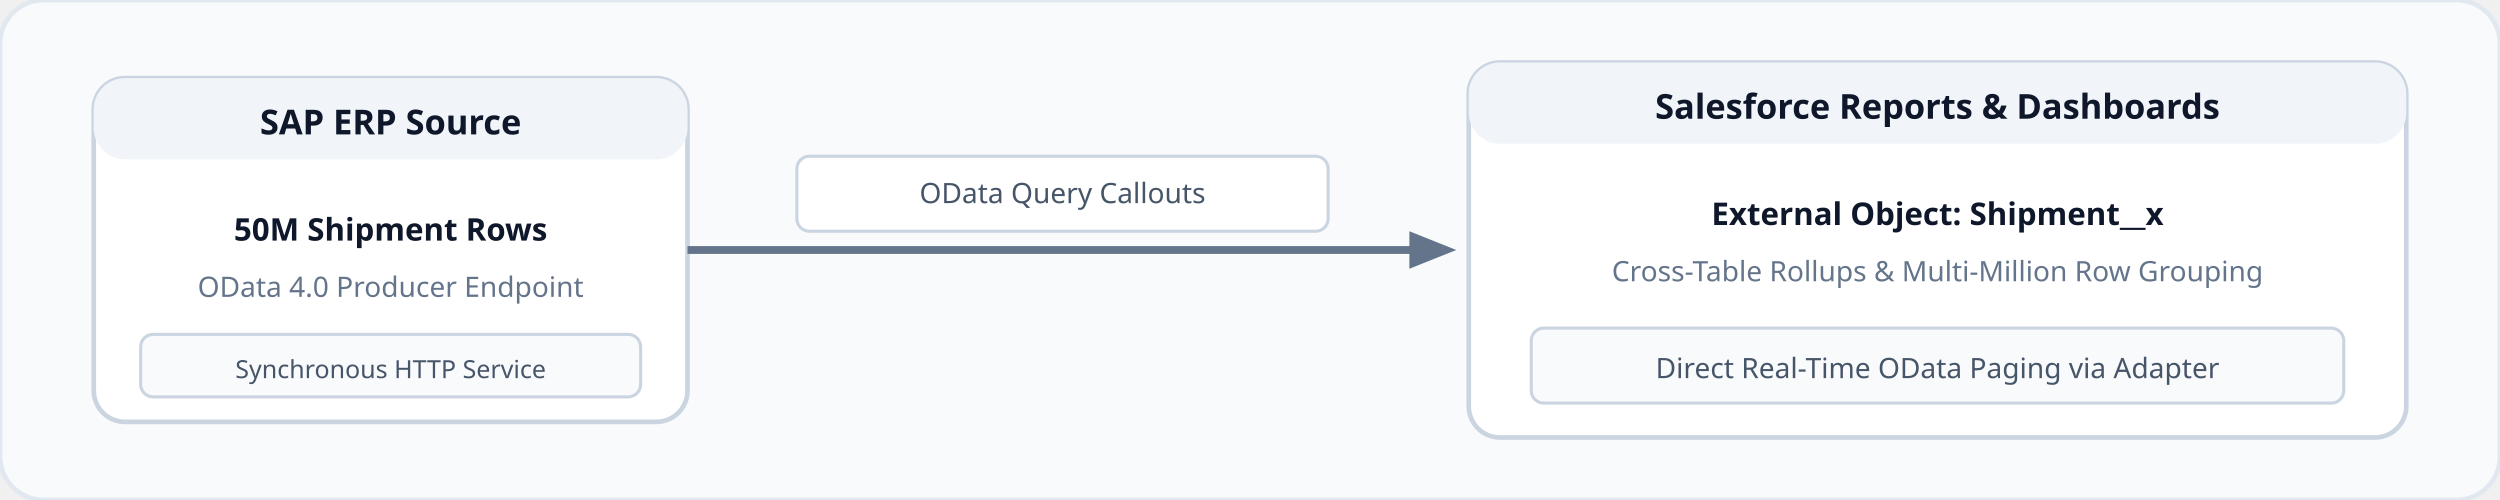
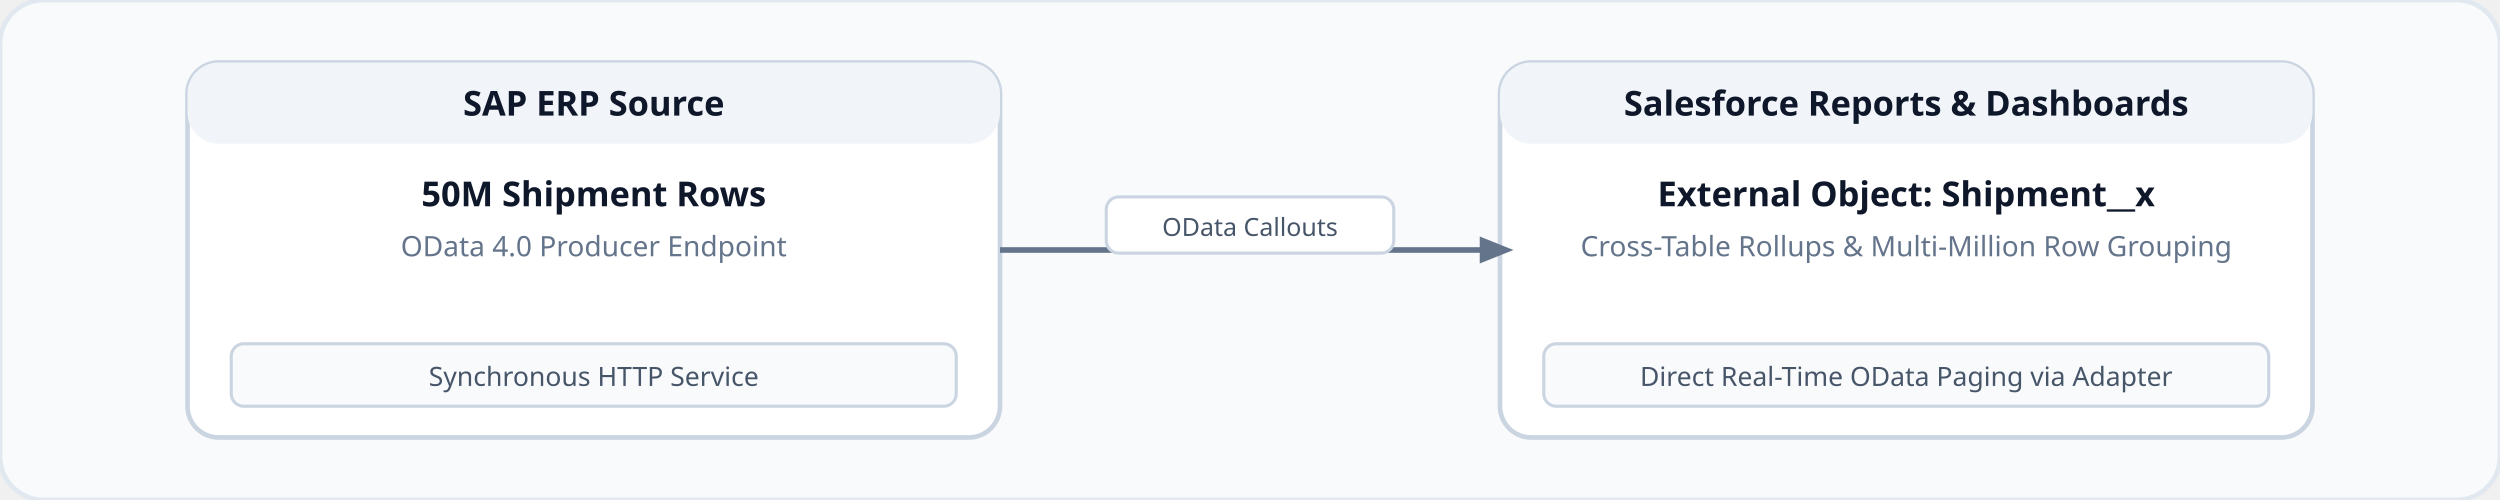
- <svg xmlns="http://www.w3.org/2000/svg" viewBox="0 0 800 160" width="100%" height="100%">
+ <svg xmlns="http://www.w3.org/2000/svg" class="diagram-svg diagram-svg--authored" viewBox="0 0 800 160" role="img" aria-labelledby="agd-00805-external-reporting-topology-title agd-00805-external-reporting-topology-desc">
  <defs>
-     <marker id="arrow-neutral-ext" viewBox="0 0 10 10" refX="6" refY="5" markerWidth="6" markerHeight="6" orient="auto-start-reverse">
-       <path d="M 0 1 L 10 5 L 0 9 z" fill="#64748b" />
+     <marker id="agd-00805-external-reporting-topology-arrow" markerWidth="8" markerHeight="6" refX="7" refY="3" orient="auto">
+       <polygon points="0 0, 8 3, 0 6" fill="var(--diagram-svg-line, #64748b)" />
+     </marker>
+     <marker id="agd-00805-external-reporting-topology-arrow-link" markerWidth="8" markerHeight="6" refX="7" refY="3" orient="auto">
+       <polygon points="0 0, 8 3, 0 6" fill="var(--diagram-svg-sky-3, #0284c7)" />
+     </marker>
+     <marker id="agd-00805-external-reporting-topology-arrow-arcgym" viewBox="0 0 10 10" refX="6" refY="5" markerWidth="6" markerHeight="6" orient="auto-start-reverse">
+       <path d="M 0 1 L 10 5 L 0 9 z" fill="var(--diagram-arcgym-line, #64748b)" />
+     </marker>
+     <marker id="agd-00805-external-reporting-topology-arrow-warn" viewBox="0 0 10 10" refX="6" refY="5" markerWidth="6" markerHeight="6" orient="auto-start-reverse">
+       <path d="M 0 1 L 10 5 L 0 9 z" fill="var(--diagram-arcgym-warn-border, #dc2626)" />
    </marker>
  </defs>
-   <rect width="800" height="160" rx="14" fill="#f8fafc" stroke="#e2e8f0" stroke-width="1.5" />
-   <g transform="translate(30, 25)">
-     <rect width="190" height="110" rx="10" fill="#ffffff" stroke="#cbd5e1" stroke-width="1.5" />
-     <rect width="190" height="26" rx="10" fill="#f1f5f9" />
-     <text x="95" y="18" text-anchor="middle" font-family="system-ui, sans-serif" font-size="11" font-weight="600" fill="#0f172a">SAP ERP Source</text>
-     <text x="95" y="52" text-anchor="middle" font-family="system-ui, sans-serif" font-size="10" font-weight="600" fill="#0f172a">50M Shipment Rows</text>
-     <text x="95" y="70" text-anchor="middle" font-family="system-ui, sans-serif" font-size="9" fill="#64748b">OData 4.0 Producer Endpoint</text>
-     <rect x="15" y="82" width="160" height="20" rx="4" fill="#f8fafc" stroke="#cbd5e1" stroke-width="1" />
-     <text x="95" y="96" text-anchor="middle" font-family="system-ui, sans-serif" font-size="8" fill="#475569">Synchronous HTTP Service</text>
+   <rect width="100%" height="100%" rx="14" fill="var(--diagram-arcgym-canvas-bg, #f8fafc)" stroke="var(--diagram-arcgym-canvas-border, #e2e8f0)" stroke-width="1.5" />
+   <g class="diagram-node" data-node-id="sap">
+     <rect class="diagram-node-body" x="60" y="20" width="260" height="120" rx="10" fill="var(--diagram-arcgym-card-bg, #ffffff)" stroke="var(--diagram-arcgym-card-border, #cbd5e1)" stroke-width="1.5" />
+     <rect x="60" y="20" width="260" height="26" rx="10" fill="var(--diagram-arcgym-card-header-bg, #f1f5f9)" />
+     <text x="190" y="37" text-anchor="middle" font-family="system-ui, sans-serif" font-size="11" font-weight="600" fill="var(--diagram-arcgym-card-title, #0f172a)">SAP ERP Source</text>
+     <text x="190" y="66" text-anchor="middle" font-family="system-ui, sans-serif" font-size="11" font-weight="600" fill="var(--diagram-arcgym-card-title, #0f172a)">50M Shipment Rows</text>
+     <text x="190" y="82" text-anchor="middle" font-family="system-ui, sans-serif" font-size="9" fill="var(--diagram-arcgym-card-subtitle, #64748b)">OData 4.0 Producer Endpoint</text>
+     <rect x="74" y="110" width="232" height="20" rx="4" fill="var(--diagram-arcgym-badge-bg, #f8fafc)" stroke="var(--diagram-arcgym-badge-border, #cbd5e1)" stroke-width="1" />
+     <text x="190" y="123.5" text-anchor="middle" font-family="system-ui, sans-serif" font-size="8.5" font-weight="500" fill="var(--diagram-arcgym-badge-text, #475569)">Synchronous HTTP Service</text>
  </g>
-   <path d="M 220 80 L 460 80" stroke="#64748b" stroke-width="2.5" marker-end="url(#arrow-neutral-ext)" fill="none" />
-   <rect x="255" y="50" width="170" height="24" rx="4" fill="#ffffff" stroke="#cbd5e1" stroke-width="1" />
-   <text x="340" y="65" text-anchor="middle" font-family="system-ui, sans-serif" font-size="9" font-weight="500" fill="#475569">OData Query Callouts</text>
-   <g transform="translate(470, 20)">
-     <rect width="300" height="120" rx="10" fill="#ffffff" stroke="#cbd5e1" stroke-width="1.5" />
-     <rect width="300" height="26" rx="10" fill="#f1f5f9" />
-     <text x="150" y="18" text-anchor="middle" font-family="system-ui, sans-serif" font-size="11" font-weight="600" fill="#0f172a">Salesforce Reports &amp; Dashboards</text>
-     <text x="150" y="52" text-anchor="middle" font-family="system-ui, sans-serif" font-size="10" font-weight="600" fill="#0f172a">External Object: Shipment__x</text>
-     <text x="150" y="70" text-anchor="middle" font-family="system-ui, sans-serif" font-size="9" fill="#64748b">Cross-Table Rollups &amp; Multi-Million Row Grouping</text>
-     <rect x="20" y="85" width="260" height="24" rx="4" fill="#f8fafc" stroke="#cbd5e1" stroke-width="1" />
-     <text x="150" y="101" text-anchor="middle" font-family="system-ui, sans-serif" font-size="9" fill="#475569">Direct Real-Time OData Paging via Adapter</text>
+   <g class="diagram-node" data-node-id="reports">
+     <rect class="diagram-node-body" x="480" y="20" width="260" height="120" rx="10" fill="var(--diagram-arcgym-card-bg, #ffffff)" stroke="var(--diagram-arcgym-card-border, #cbd5e1)" stroke-width="1.5" />
+     <rect x="480" y="20" width="260" height="26" rx="10" fill="var(--diagram-arcgym-card-header-bg, #f1f5f9)" />
+     <text x="610" y="37" text-anchor="middle" font-family="system-ui, sans-serif" font-size="11" font-weight="600" fill="var(--diagram-arcgym-card-title, #0f172a)">Salesforce Reports &amp; Dashboards</text>
+     <text x="610" y="66" text-anchor="middle" font-family="system-ui, sans-serif" font-size="11" font-weight="600" fill="var(--diagram-arcgym-card-title, #0f172a)">External Object: Shipment__x</text>
+     <text x="610" y="82" text-anchor="middle" font-family="system-ui, sans-serif" font-size="9" fill="var(--diagram-arcgym-card-subtitle, #64748b)">Cross-Table Rollups &amp; Multi-Million Row Grouping</text>
+     <rect x="494" y="110" width="232" height="20" rx="4" fill="var(--diagram-arcgym-badge-bg, #f8fafc)" stroke="var(--diagram-arcgym-badge-border, #cbd5e1)" stroke-width="1" />
+     <text x="610" y="123.5" text-anchor="middle" font-family="system-ui, sans-serif" font-size="8.5" font-weight="500" fill="var(--diagram-arcgym-badge-text, #475569)">Direct Real-Time OData Paging via Adapter</text>
+   </g>
+   <g class="diagram-edge" data-edge-from="sap" data-edge-to="reports">
+     <path class="diagram-edge-line" d="M 320,80 L 480,80" fill="none" stroke="var(--diagram-arcgym-line, #64748b)" stroke-width="1.8" marker-end="url(#agd-00805-external-reporting-topology-arrow-arcgym)" />
+     <rect class="diagram-edge-label-mask" x="354" y="63" width="92" height="18" rx="4" fill="var(--diagram-arcgym-pill-bg, #ffffff)" stroke="var(--diagram-arcgym-pill-border, #cbd5e1)" stroke-width="1" data-layout-role="edge-label-mask" />
+     <text class="diagram-edge-label" x="400" y="75.5" fill="var(--diagram-arcgym-line-text, #475569)" font-size="8" font-family="system-ui, sans-serif" font-weight="500" text-anchor="middle" data-layout-role="edge-label">OData Callouts</text>
  </g>
</svg>
